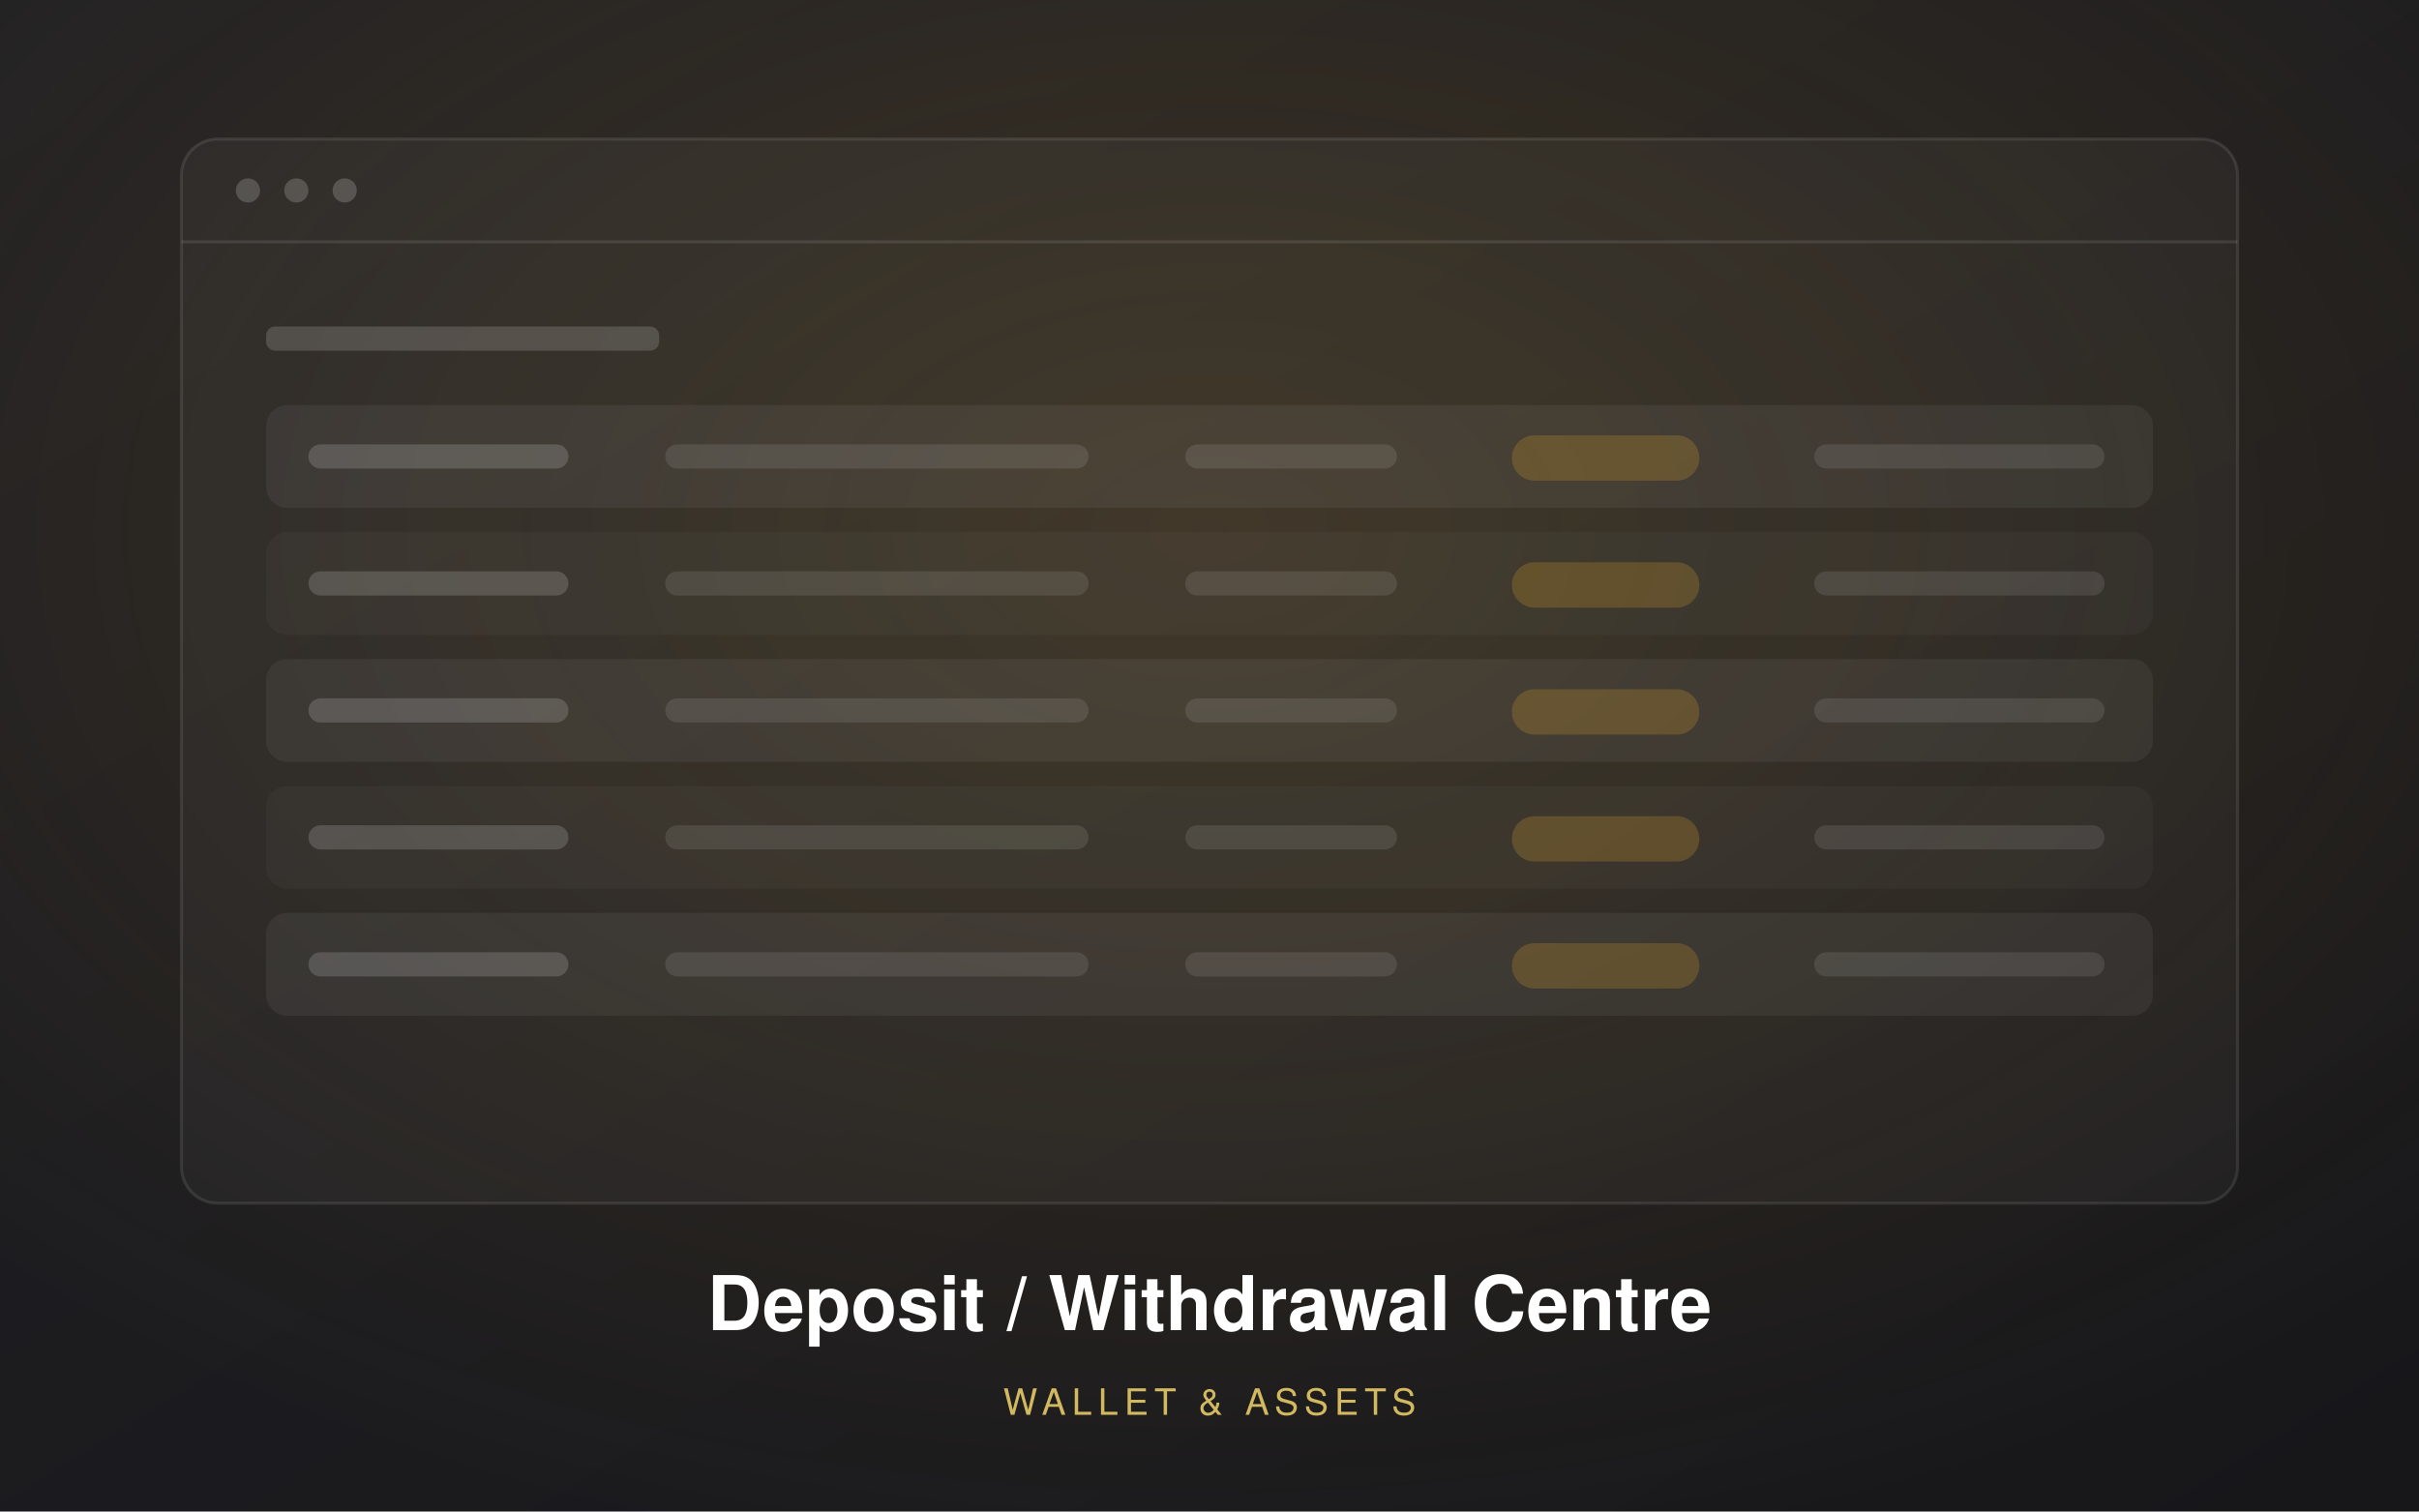
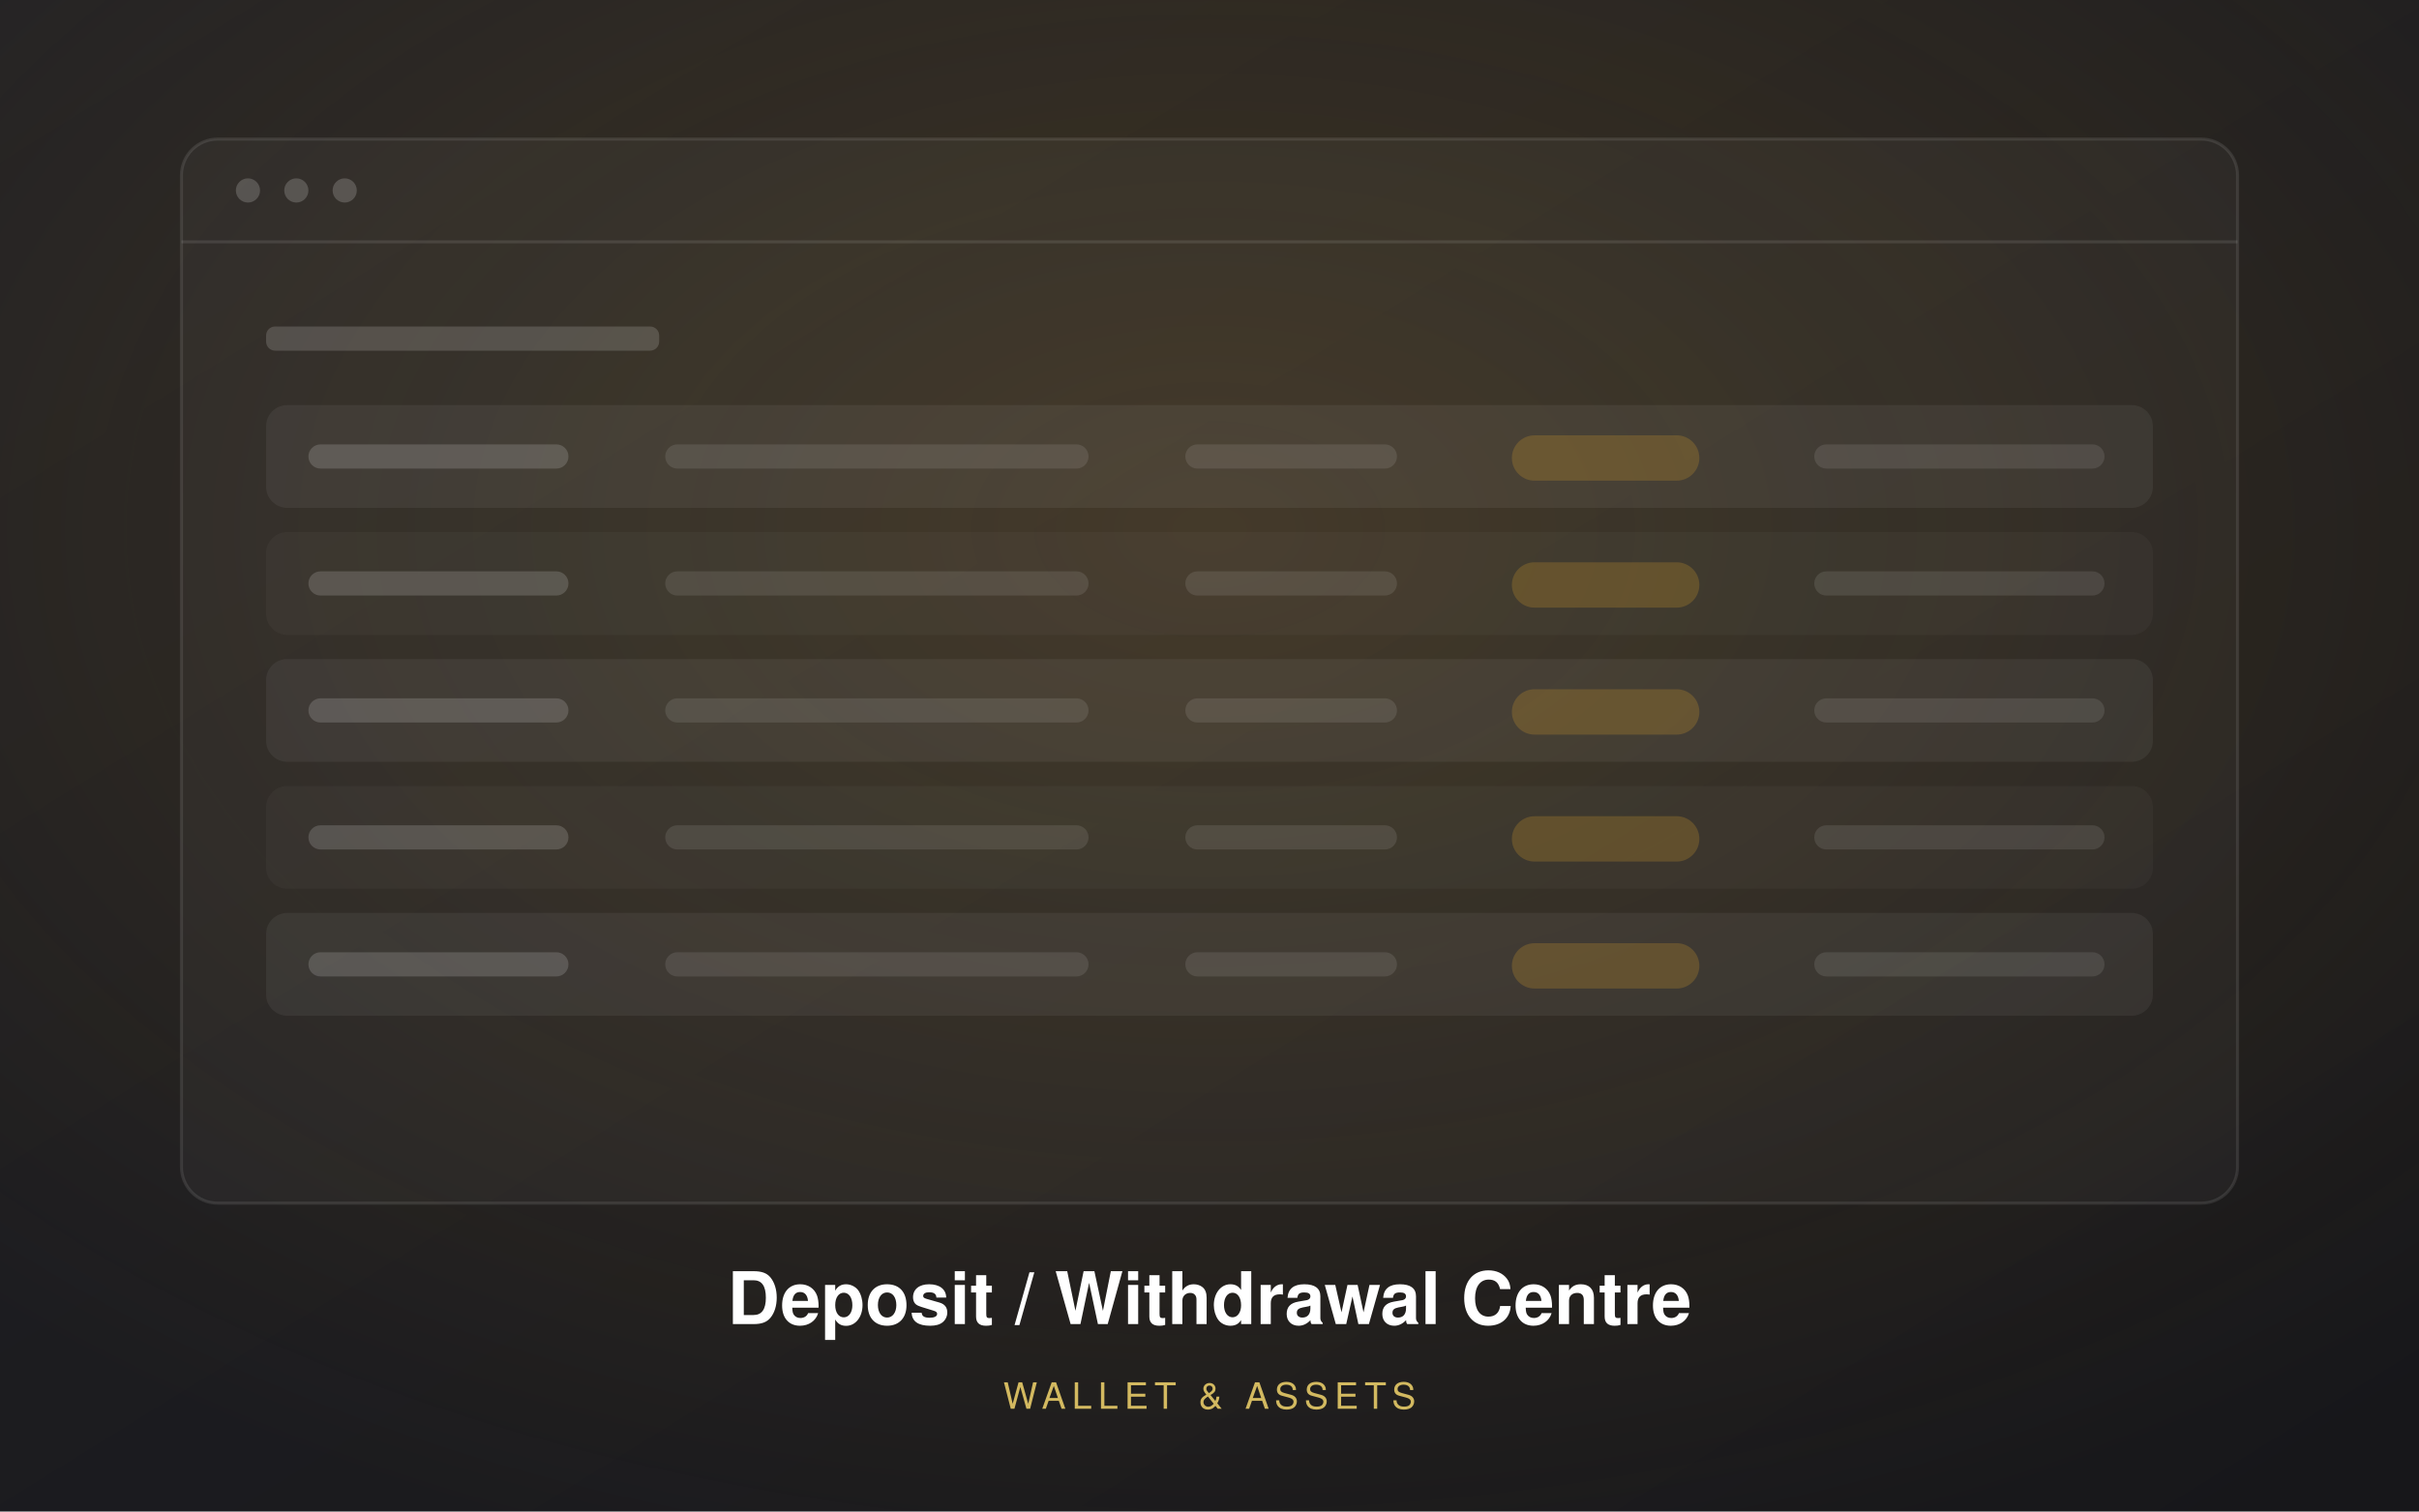
<svg xmlns="http://www.w3.org/2000/svg" viewBox="0 0 800 500" width="800" height="500" role="img">
  <defs>
    <linearGradient id="bg" x1="0" y1="0" x2="1" y2="1">
      <stop offset="0%" stop-color="#202024" />
      <stop offset="100%" stop-color="#17171a" />
    </linearGradient>
-     <radialGradient id="glow" cx="0.5" cy="0.35" r="0.7">
-       <stop offset="0%" stop-color="#b8892e" stop-opacity="0.20" />
+     <radialGradient id="glow" cx="0.5" cy="0.35" r="0.72">
+       <stop offset="0%" stop-color="#b8892e" stop-opacity="0.22" />
      <stop offset="100%" stop-color="#b8892e" stop-opacity="0" />
    </radialGradient>
  </defs>
  <rect width="800" height="500" fill="url(#bg)" />
  <rect width="800" height="500" fill="url(#glow)" />
-   <rect x="60" y="46" width="680" height="352" rx="12" fill="#ffffff" fill-opacity="0.035" stroke="#ffffff" stroke-opacity="0.10" />
+   <rect x="60" y="46" width="680" height="352" rx="12" fill="#ffffff" fill-opacity="0.035" stroke="#ffffff" stroke-opacity="0.1" />
  <line x1="60" y1="80" x2="740" y2="80" stroke="#ffffff" stroke-opacity="0.10" />
  <circle cx="82" cy="63" r="4" fill="#ffffff" fill-opacity="0.18" />
  <circle cx="98" cy="63" r="4" fill="#ffffff" fill-opacity="0.18" />
  <circle cx="114" cy="63" r="4" fill="#ffffff" fill-opacity="0.18" />
  <rect x="88" y="108" width="130" height="8" rx="3" fill="#ffffff" fill-opacity="0.16" />
  <rect x="88" y="134" width="624" height="34" rx="7" fill="#ffffff" fill-opacity="0.055" />
  <rect x="102" y="147" width="86" height="8" rx="4" fill="#ffffff" fill-opacity="0.16" />
-   <rect x="220" y="147" width="140" height="8" rx="4" fill="#ffffff" fill-opacity="0.10" />
-   <rect x="392" y="147" width="70" height="8" rx="4" fill="#ffffff" fill-opacity="0.10" />
-   <rect x="500" y="144" width="62" height="15" rx="7.5" fill="#b8892e" fill-opacity="0.30" />
-   <rect x="600" y="147" width="96" height="8" rx="4" fill="#ffffff" fill-opacity="0.10" />
+   <rect x="220" y="147" width="140" height="8" rx="4" fill="#ffffff" fill-opacity="0.1" />
+   <rect x="392" y="147" width="70" height="8" rx="4" fill="#ffffff" fill-opacity="0.1" />
+   <rect x="500" y="144" width="62" height="15" rx="7.5" fill="#b8892e" fill-opacity="0.3" />
+   <rect x="600" y="147" width="96" height="8" rx="4" fill="#ffffff" fill-opacity="0.1" />
  <rect x="88" y="176" width="624" height="34" rx="7" fill="#ffffff" fill-opacity="0.03" />
  <rect x="102" y="189" width="86" height="8" rx="4" fill="#ffffff" fill-opacity="0.16" />
-   <rect x="220" y="189" width="140" height="8" rx="4" fill="#ffffff" fill-opacity="0.10" />
-   <rect x="392" y="189" width="70" height="8" rx="4" fill="#ffffff" fill-opacity="0.10" />
-   <rect x="500" y="186" width="62" height="15" rx="7.5" fill="#b8892e" fill-opacity="0.30" />
-   <rect x="600" y="189" width="96" height="8" rx="4" fill="#ffffff" fill-opacity="0.10" />
+   <rect x="220" y="189" width="140" height="8" rx="4" fill="#ffffff" fill-opacity="0.1" />
+   <rect x="392" y="189" width="70" height="8" rx="4" fill="#ffffff" fill-opacity="0.1" />
+   <rect x="500" y="186" width="62" height="15" rx="7.5" fill="#b8892e" fill-opacity="0.3" />
+   <rect x="600" y="189" width="96" height="8" rx="4" fill="#ffffff" fill-opacity="0.1" />
  <rect x="88" y="218" width="624" height="34" rx="7" fill="#ffffff" fill-opacity="0.055" />
  <rect x="102" y="231" width="86" height="8" rx="4" fill="#ffffff" fill-opacity="0.16" />
-   <rect x="220" y="231" width="140" height="8" rx="4" fill="#ffffff" fill-opacity="0.10" />
-   <rect x="392" y="231" width="70" height="8" rx="4" fill="#ffffff" fill-opacity="0.10" />
-   <rect x="500" y="228" width="62" height="15" rx="7.5" fill="#b8892e" fill-opacity="0.30" />
-   <rect x="600" y="231" width="96" height="8" rx="4" fill="#ffffff" fill-opacity="0.10" />
+   <rect x="220" y="231" width="140" height="8" rx="4" fill="#ffffff" fill-opacity="0.1" />
+   <rect x="392" y="231" width="70" height="8" rx="4" fill="#ffffff" fill-opacity="0.1" />
+   <rect x="500" y="228" width="62" height="15" rx="7.5" fill="#b8892e" fill-opacity="0.3" />
+   <rect x="600" y="231" width="96" height="8" rx="4" fill="#ffffff" fill-opacity="0.1" />
  <rect x="88" y="260" width="624" height="34" rx="7" fill="#ffffff" fill-opacity="0.03" />
  <rect x="102" y="273" width="86" height="8" rx="4" fill="#ffffff" fill-opacity="0.16" />
-   <rect x="220" y="273" width="140" height="8" rx="4" fill="#ffffff" fill-opacity="0.10" />
-   <rect x="392" y="273" width="70" height="8" rx="4" fill="#ffffff" fill-opacity="0.10" />
-   <rect x="500" y="270" width="62" height="15" rx="7.5" fill="#b8892e" fill-opacity="0.30" />
-   <rect x="600" y="273" width="96" height="8" rx="4" fill="#ffffff" fill-opacity="0.10" />
+   <rect x="220" y="273" width="140" height="8" rx="4" fill="#ffffff" fill-opacity="0.1" />
+   <rect x="392" y="273" width="70" height="8" rx="4" fill="#ffffff" fill-opacity="0.1" />
+   <rect x="500" y="270" width="62" height="15" rx="7.5" fill="#b8892e" fill-opacity="0.3" />
+   <rect x="600" y="273" width="96" height="8" rx="4" fill="#ffffff" fill-opacity="0.1" />
  <rect x="88" y="302" width="624" height="34" rx="7" fill="#ffffff" fill-opacity="0.055" />
  <rect x="102" y="315" width="86" height="8" rx="4" fill="#ffffff" fill-opacity="0.16" />
-   <rect x="220" y="315" width="140" height="8" rx="4" fill="#ffffff" fill-opacity="0.10" />
-   <rect x="392" y="315" width="70" height="8" rx="4" fill="#ffffff" fill-opacity="0.10" />
-   <rect x="500" y="312" width="62" height="15" rx="7.5" fill="#b8892e" fill-opacity="0.30" />
-   <rect x="600" y="315" width="96" height="8" rx="4" fill="#ffffff" fill-opacity="0.10" />
-   <text x="400" y="440" text-anchor="middle" font-family="Helvetica, Arial, sans-serif" font-size="25" font-weight="600" fill="#ffffff">Deposit / Withdrawal Centre</text>
-   <text x="400" y="468" text-anchor="middle" font-family="Helvetica, Arial, sans-serif" font-size="12" fill="#ffe071" fill-opacity="0.8" letter-spacing="2">WALLET &amp; ASSETS</text>
+   <rect x="220" y="315" width="140" height="8" rx="4" fill="#ffffff" fill-opacity="0.1" />
+   <rect x="392" y="315" width="70" height="8" rx="4" fill="#ffffff" fill-opacity="0.1" />
+   <rect x="500" y="312" width="62" height="15" rx="7.5" fill="#b8892e" fill-opacity="0.3" />
+   <rect x="600" y="315" width="96" height="8" rx="4" fill="#ffffff" fill-opacity="0.1" />
+   <text x="400" y="438" text-anchor="middle" font-family="Helvetica, Arial, sans-serif" font-size="24" font-weight="600" fill="#ffffff" fill-opacity="1" letter-spacing="0">Deposit / Withdrawal Centre</text>
+   <text x="400" y="466" text-anchor="middle" font-family="Helvetica, Arial, sans-serif" font-size="12" font-weight="400" fill="#ffe071" fill-opacity="0.8" letter-spacing="2">WALLET &amp; ASSETS</text>
</svg>
